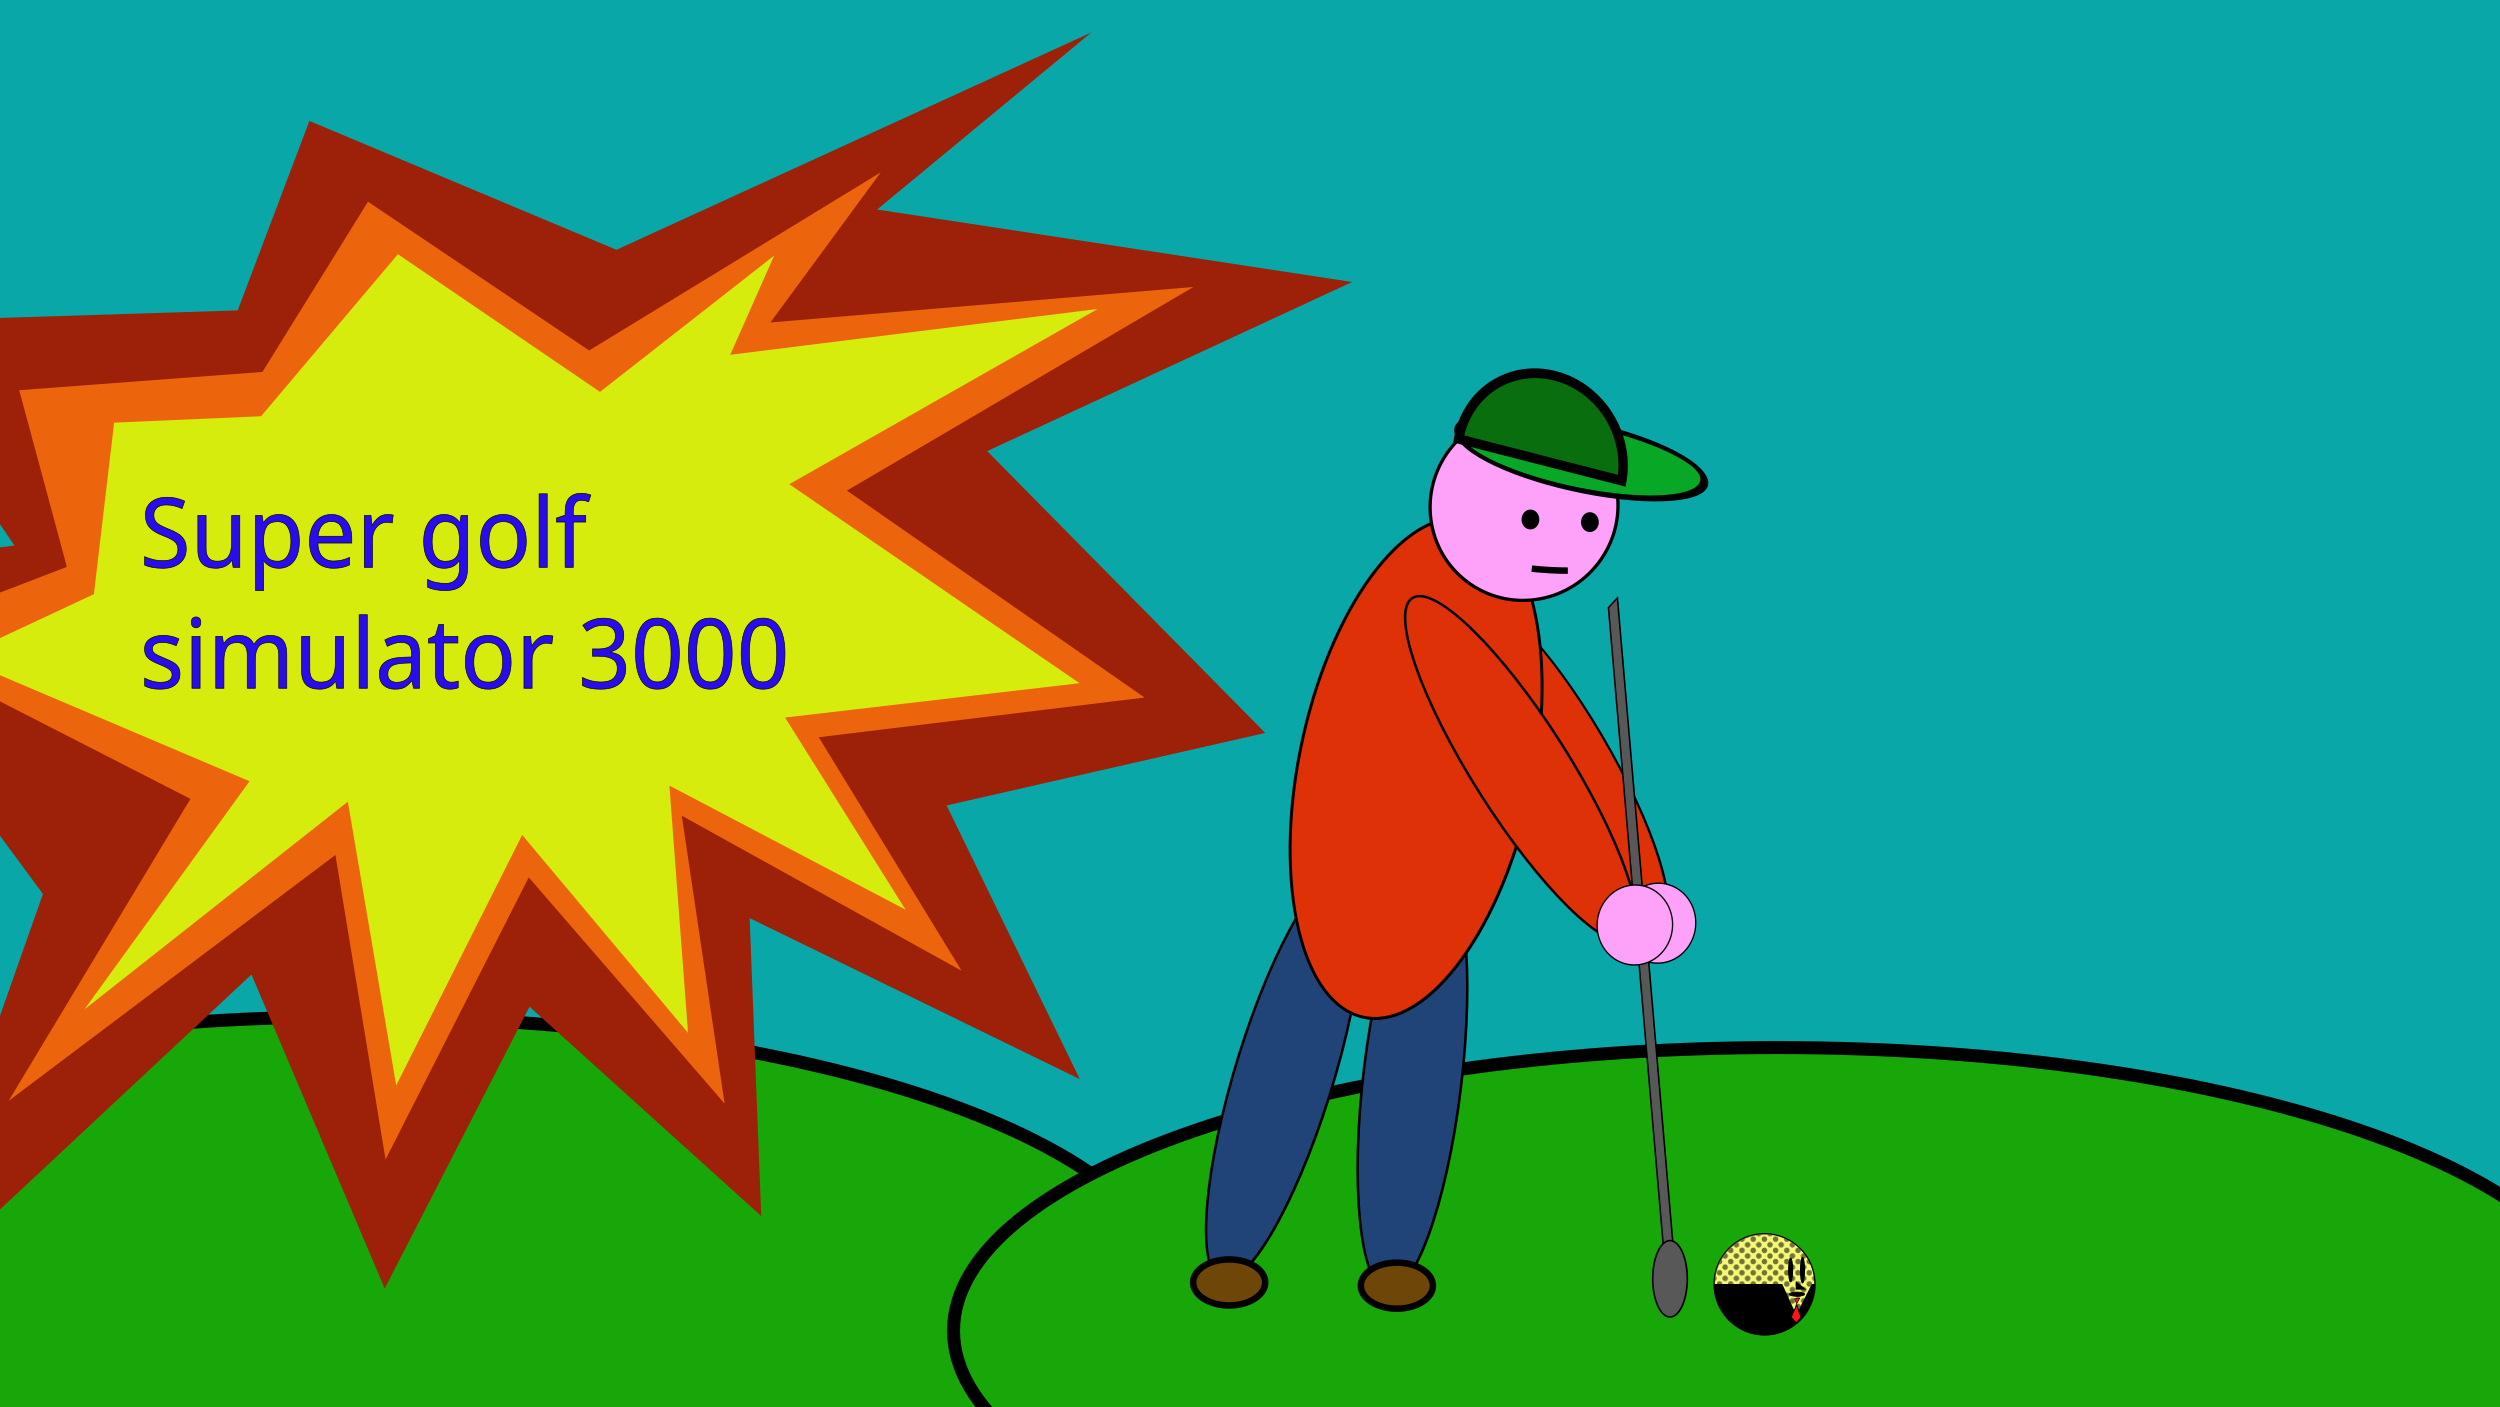
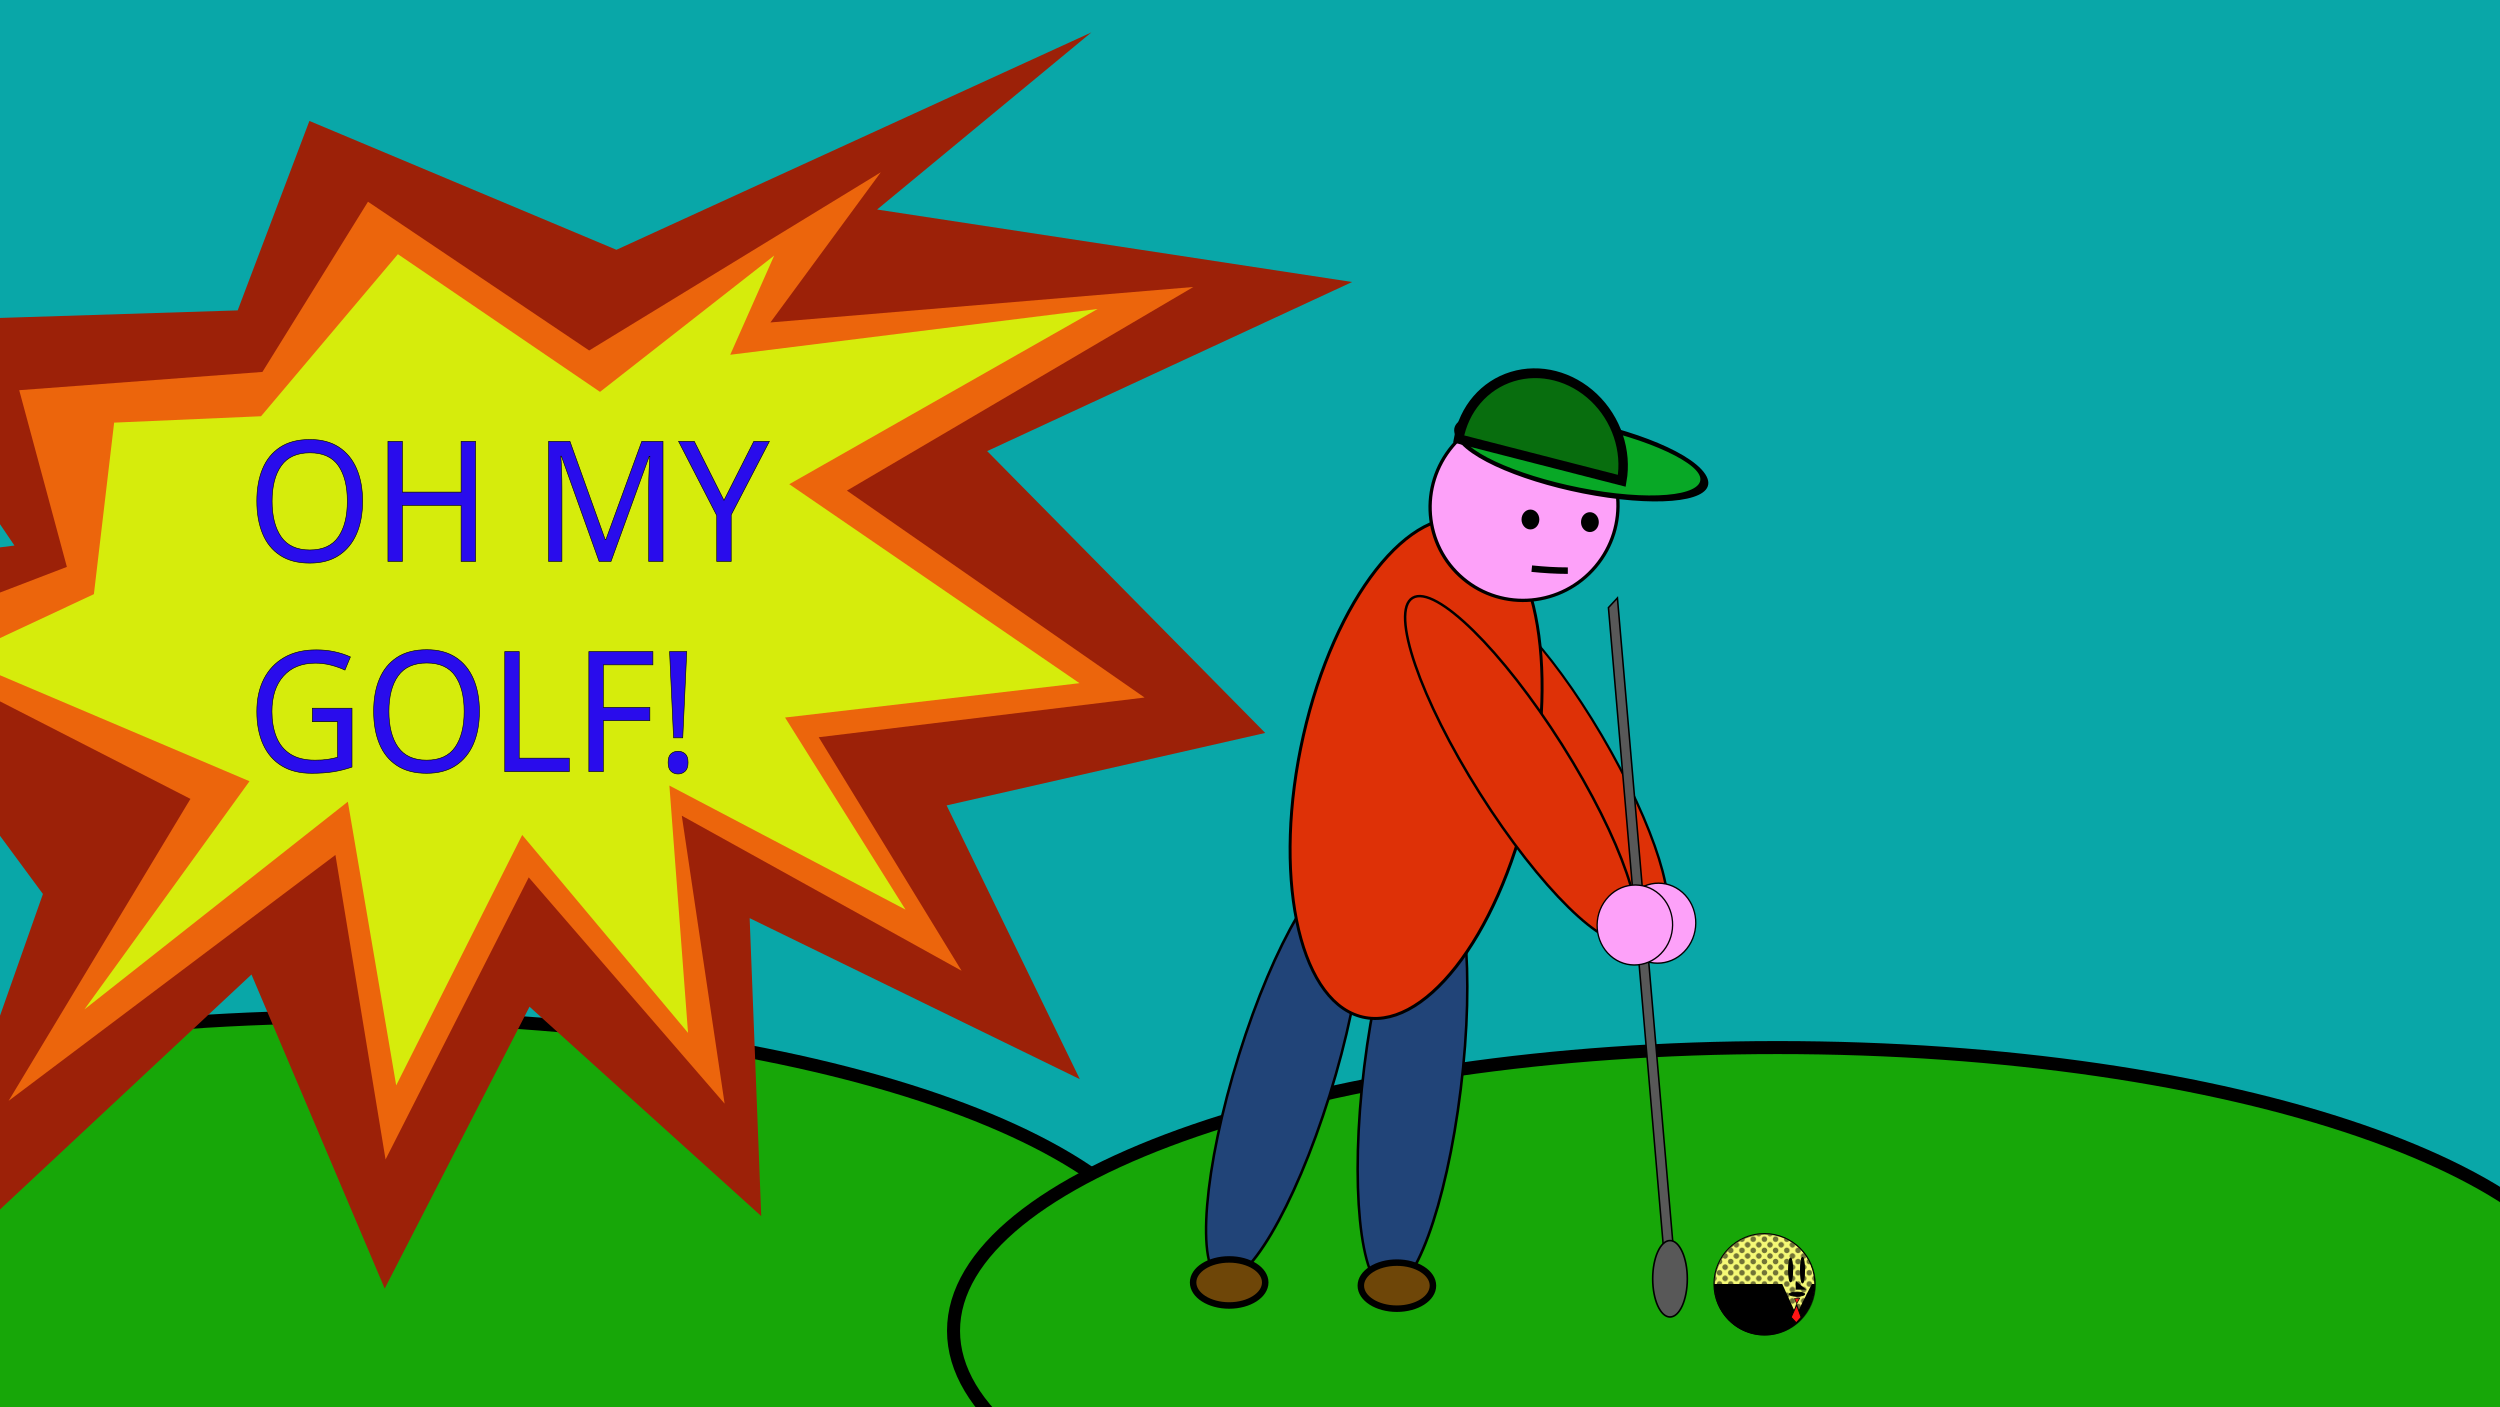
<svg xmlns="http://www.w3.org/2000/svg" xmlns:xlink="http://www.w3.org/1999/xlink" width="1920mm" height="1080mm" viewBox="0 0 1920 1080" version="1.1" id="svg1" xml:space="preserve">
  <defs id="defs1">
-     <rect x="1406.366" y="1069.63" width="4813.337" height="1970.893" id="rect3" />
+     <rect x="1406.366" y="1069.63" width="5094.394" height="3177.861" id="rect3" />
    <rect x="2466.092" y="1604.446" width="2654.268" height="752.703" id="rect2" />
    <linearGradient id="swatch22">
      <stop style="stop-color:#000000;stop-opacity:1;" offset="0" id="stop22" />
    </linearGradient>
    <pattern xlink:href="#halftones" preserveAspectRatio="xMidYMid" id="pattern2" patternTransform="scale(8)" x="0" y="0" />
    <pattern patternUnits="userSpaceOnUse" width="10" height="10" preserveAspectRatio="xMidYMid" style="fill:#000000" id="halftones" x="0" y="0">
      <g id="fullPattern" style="display:inline" transform="scale(0.1)">
        <circle style="fill-opacity:1;stroke:none;paint-order:markers fill stroke;stop-color:#000000" id="circle10" cx="50" cy="50" r="25" />
        <path id="circle37" style="paint-order:markers fill stroke" d="M 25,0 A 25,25 0 0 1 0,25 25,25 0 0 1 -25,0 25,25 0 0 1 0,-25 25,25 0 0 1 25,0 Z" />
        <path id="circle39" style="paint-order:markers fill stroke" d="M 125,0 A 25,25 0 0 1 100,25 25,25 0 0 1 75,0 25,25 0 0 1 100,-25 25,25 0 0 1 125,0 Z" />
        <path id="circle43" style="paint-order:markers fill stroke" d="M 25,100 A 25,25 0 0 1 0,125 25,25 0 0 1 -25,100 25,25 0 0 1 0,75 25,25 0 0 1 25,100 Z" />
        <path id="circle45" style="paint-order:markers fill stroke" d="m 125,100 a 25,25 0 0 1 -25,25 25,25 0 0 1 -25,-25 25,25 0 0 1 25,-25 25,25 0 0 1 25,25 z" />
      </g>
    </pattern>
    <pattern xlink:href="#pattern6-7" preserveAspectRatio="xMidYMid" id="pattern7" patternTransform="translate(188.9145,344.5723)" />
    <pattern patternUnits="userSpaceOnUse" width="28.28" height="23.44" patternTransform="translate(190,350)" preserveAspectRatio="xMidYMid" style="fill:#000000" id="pattern6-7">
      <path style="paint-order:stroke markers fill;stop-color:#000000" d="M 0,0        A 20,20 0,0,1 14.14,5.86        A 20,20 0,0,0 28.28,11.72        L 28.28, 23.44        A 20,20 0,0,1 14.14,17.58        A 20,20 0,0,0 0,11.72        L 0,0 " id="path4-2" />
    </pattern>
  </defs>
  <g id="layer1">
    <rect style="fill:#09a7a8;stroke:#000000;stroke-width:0;fill-opacity:1" id="rect1" width="1920" height="1080" x="0" y="0" />
    <ellipse style="fill:#17a708;fill-opacity:1;stroke:#000000;stroke-width:10;stroke-dasharray:none" id="path3" cx="271.214" cy="998.384" rx="632.834" ry="217.496" />
    <ellipse style="fill:#17a708;fill-opacity:1;stroke:#000000;stroke-width:10;stroke-dasharray:none" id="path3-5" cx="1365.144" cy="1022.03" rx="632.834" ry="217.496" />
    <g id="g3" transform="matrix(0.7758048,0,0,1.05072,-277.4572,-53.57428)">
      <path style="fill:#9c2108;fill-opacity:1;stroke:#000000;stroke-width:0" d="M 400.13,704.431 256.764,1004.609 606.577,763.29 738.474,992.837 881.84,786.833 1111.226,939.864 1099.756,722.089 1426.631,839.805 1294.734,639.687 1610.139,586.715 1334.877,380.71 1696.159,257.108 1225.918,204.136 1438.1,74.647 967.859,233.565 663.923,139.391 592.918,277.859 222.356,286.537 371.939,449.744 165.01,468.998 Z" id="path2" />
      <path style="fill:#ec650c;fill-opacity:1;stroke:#000000;stroke-width:0" d="M 546.158,634.92 366.162,855.639 689.688,675.889 739.314,898.48 881.061,692.277 1074.963,857.682 1032.565,647.211 1309.544,760.555 1168.121,589.854 1490.674,560.834 1196.029,409.591 1539.004,260.745 1120.277,286.684 1229.545,176.924 940.865,307.169 721.907,198.436 617.43,322.84 l -240.766,13.349 47.18,129.155 -186.497,52.809 z" id="path2-5" />
      <path style="fill:#d6ec0c;fill-opacity:1;stroke:#000000;stroke-width:0" d="M 604.633,622.016 441.202,788.808 701.983,636.955 749.846,844.334 874.585,661.273 l 164.158,144.655 -18.453,-180.741 233.744,90.679 -119.237,-140.418 291.443,-25.104 -287.29,-145.444 305.283,-128.081 -363.723,33.477 43.529,-72.504 L 951.615,337.419 751.538,236.793 616.065,355.231 470.631,359.903 450.587,485.269 316.406,531.614 Z" id="path2-5-6" />
    </g>
-     <text xml:space="preserve" transform="matrix(0.1329491,0,0,0.1393146,-79.54524,220.0297)" id="text2" style="font-size:533.333px;font-family:'Adwaita Mono';-inkscape-font-specification:'Adwaita Mono';writing-mode:lr-tb;direction:ltr;white-space:pre;shape-inside:url(#rect3);fill:#290cec;fill-opacity:1;stroke:#000000;stroke-width:3.78;stroke-dasharray:none">
-       <tspan x="1406.365" y="1548.031" id="tspan1">Super golf </tspan>
-       <tspan x="1406.365" y="2214.697" id="tspan2">simulator 3000</tspan>
+     <text xml:space="preserve" transform="matrix(0.1188622,0,0,0.1245533,-95.3313,182.0992)" id="text2" style="font-size:1036.86px;font-family:'Adwaita Mono';-inkscape-font-specification:'Adwaita Mono';text-align:center;writing-mode:lr-tb;direction:ltr;white-space:pre;shape-inside:url(#rect3);fill:#290cec;fill-opacity:1;stroke:#000000;stroke-width:3.78;stroke-dasharray:none" x="2406.669" y="0">
+       <tspan x="2398.271" y="1999.694" id="tspan2">OH MY </tspan>
+       <tspan x="2398.271" y="3295.769" id="tspan3">GOLF!</tspan>
    </text>
    <g id="layer1-7" transform="matrix(1.32037,0,0,1.32037,659.3651,42.54169)" style="display:inline">
      <ellipse style="display:inline;fill:#214478;fill-opacity:1;stroke:#000000;stroke-width:1.515;stroke-dasharray:none;stroke-opacity:1" id="path7" cx="415.927" cy="443.859" rx="28.862" ry="124.427" transform="matrix(0.9132725,0.4073492,-0.2979155,0.9545922,0,0)" />
      <ellipse style="display:inline;fill:#de3107;fill-opacity:1;stroke:#000000;stroke-width:1.385;stroke-dasharray:none;stroke-opacity:1" id="path7-4-8-3" cx="167.138" cy="507.828" rx="27.379" ry="109.651" transform="matrix(0.980194,-0.1980397,0.4866085,0.8736202,-5.8380102e-6,8.0469868e-7)" />
      <ellipse style="display:inline;fill:#214478;fill-opacity:1;stroke:#000000;stroke-width:1.514;stroke-dasharray:none;stroke-opacity:1" id="path7-4" cx="394.23" cy="510.101" rx="28.803" ry="124.507" transform="matrix(0.974503,0.2243744,-0.1214981,0.9925917,0,0)" />
      <ellipse style="display:inline;fill:#de3107;fill-opacity:1;stroke:#000000;stroke-width:1.745;stroke-dasharray:none;stroke-opacity:1" id="path8" ry="147.959" rx="68.269" cy="308.416" cx="408.689" transform="matrix(0.9604166,0.2785677,-0.2211625,0.975237,0,0)" />
      <ellipse style="display:inline;fill:#fda1f9;fill-opacity:1;stroke:#000000;stroke-width:1.922;stroke-dasharray:none;stroke-opacity:1" id="path9" cx="465.047" cy="-48.504" rx="54.395" ry="54.999" transform="rotate(40.07268)" />
      <ellipse style="display:inline;fill:#6e4608;fill-opacity:1;stroke:#000000;stroke-width:3.78" id="path2-1" cx="313.123" cy="715.587" rx="20.975" ry="13.4" />
      <ellipse style="display:inline;fill:#fda1f9;fill-opacity:1;stroke:#000000;stroke-width:0.795;stroke-dasharray:none;stroke-opacity:1" id="path9-0" cx="679.179" cy="68.042" rx="22.387" ry="22.854" transform="matrix(0.7470405,0.6647785,-0.6224499,0.7826597,0,0)" />
      <ellipse style="display:inline;fill:#de3107;fill-opacity:1;stroke:#000000;stroke-width:1.46;stroke-dasharray:none;stroke-opacity:1" id="path7-4-8" cx="103.817" cy="553.507" rx="27.776" ry="117.814" transform="matrix(0.8614798,-0.5077918,0.5345102,0.845162,0,0)" />
      <rect style="display:inline;fill:#585858;fill-opacity:1;stroke:#000000;stroke-width:1.229;stroke-dasharray:none;stroke-opacity:1" id="rect10" width="7.681" height="402.873" x="548.944" y="725.698" transform="matrix(0.6813136,-0.7319916,0.0856661,0.9963239,-5.8380102e-6,8.0469868e-7)" />
      <ellipse style="display:inline;fill:#000000;fill-opacity:1;stroke:#000000;stroke-width:1.89;stroke-dasharray:none;stroke-opacity:1" id="path10" cx="425.395" cy="271.47" rx="4.232" ry="4.836" />
      <ellipse style="display:inline;fill:#000000;fill-opacity:1;stroke:#000000;stroke-width:1.89;stroke-dasharray:none;stroke-opacity:1" id="path10-8" cx="390.802" cy="269.952" rx="4.232" ry="4.836" />
      <ellipse style="display:inline;fill:#585858;fill-opacity:1;stroke:#000000;stroke-width:0.959;stroke-dasharray:none;stroke-opacity:1" id="path11" cx="471.989" cy="711.588" rx="10.069" ry="22.229" />
      <ellipse style="display:inline;fill:#fda1f9;fill-opacity:1;stroke:#000000;stroke-width:0.795;stroke-dasharray:none;stroke-opacity:1" id="path9-0-6" cx="669.274" cy="77.8" rx="22.387" ry="22.854" transform="matrix(0.7470405,0.6647785,-0.6224499,0.7826597,0,0)" />
      <ellipse style="display:inline;fill:#08a826;fill-opacity:1;stroke:#000000;stroke-width:4.09;stroke-dasharray:none;stroke-opacity:1" id="path18" cx="298.449" cy="228.579" rx="70.818" ry="26.513" transform="matrix(0.9900901,0.1404337,0.5462914,0.8375952,0,0)" />
      <path style="display:inline;opacity:1;fill:#6e4608;fill-opacity:1;stroke:#000000;stroke-width:3.78" d="m 391.579,298.537 c 7.039,0.709 13.811,1.165 20.975,1.165" id="path1" />
      <ellipse style="display:inline;opacity:1;fill:#6e4608;fill-opacity:1;stroke:#000000;stroke-width:3.78" id="path2-4" cx="215.573" cy="713.722" rx="20.975" ry="13.4" />
      <path style="display:inline;fill:#086e0e;fill-opacity:1;stroke:#000000;stroke-width:5.59" id="path3-6" d="m -383.649,-129.744 a 48.992,49.66 0 0 1 -24.496,43.007 48.992,49.66 0 0 1 -48.992,-2e-6 48.992,49.66 0 0 1 -24.496,-43.007 h 48.992 z" transform="matrix(-0.968642,-0.2484606,0.1739703,-0.9847509,0,0)" />
      <g id="g4" transform="matrix(0.08153383,0,0,0.08153383,497.5498,685.2809)">
        <g id="layer1-3">
          <circle style="display:inline;fill:#f5f976;fill-opacity:1;stroke:#000000;stroke-width:7.559;stroke-dasharray:none" id="path1-1" cx="360" cy="360" r="360" />
          <path style="display:inline;fill:#000000;fill-opacity:1;stroke:#000000;stroke-width:7.52;stroke-dasharray:none" id="path1-7" d="M 716.24,363.76 A 356.24,360.039 0 0 1 538.12,675.563 356.24,360.039 0 0 1 181.88,675.563 356.24,360.039 0 0 1 3.76,363.76 H 360 Z" />
          <path style="fill:#f5f976;fill-opacity:1;stroke:url(#pattern7);stroke-width:0;stroke-dasharray:none" d="M 486.318,358.225 587.272,579.673 699.082,358.225 Z" id="path7-49" />
          <circle style="display:inline;opacity:0.539;fill:url(#pattern2);stroke:#000000;stroke-width:7.559;stroke-dasharray:none" id="path1-9" cx="363.78" cy="363.78" r="360" />
          <ellipse style="display:inline;fill:#000000;fill-opacity:1;stroke:#000000;stroke-width:7.559;stroke-dasharray:none" id="path3-2" cx="546.782" cy="259.882" rx="14.152" ry="84.912" />
          <ellipse style="display:inline;fill:#000000;fill-opacity:1;stroke:#000000;stroke-width:8.014;stroke-dasharray:none" id="path4" cx="631.694" cy="261.169" rx="13.925" ry="91.117" />
          <ellipse style="display:inline;fill:#000000;fill-opacity:1;stroke:#000000;stroke-width:6.383;stroke-dasharray:none" id="path4-0" cx="433.176" cy="-601.859" rx="14.732" ry="54.639" transform="matrix(-0.02270691,0.9997422,-0.9999996,8.9414284e-4,0,0)" />
          <path style="display:inline;fill:#ff1515;fill-opacity:1;stroke:#000000;stroke-width:4.535;stroke-dasharray:none" d="m 575.193,463.673 15.043,37.188 21.06,-38.878 z" id="path5" />
          <path style="display:inline;fill:#ff1515;fill-opacity:1;stroke:#000000;stroke-width:7.559;stroke-dasharray:none" d="m 590.199,509.583 -39.872,87.717 37.213,39.872 34.555,-39.872 z" id="path6" />
          <path style="fill:#000000;fill-opacity:1;stroke:#000000;stroke-width:0;stroke-dasharray:none" d="m 584.263,338.686 74.654,61.875 h -75.987 z" id="path9-06" />
        </g>
      </g>
    </g>
  </g>
</svg>
